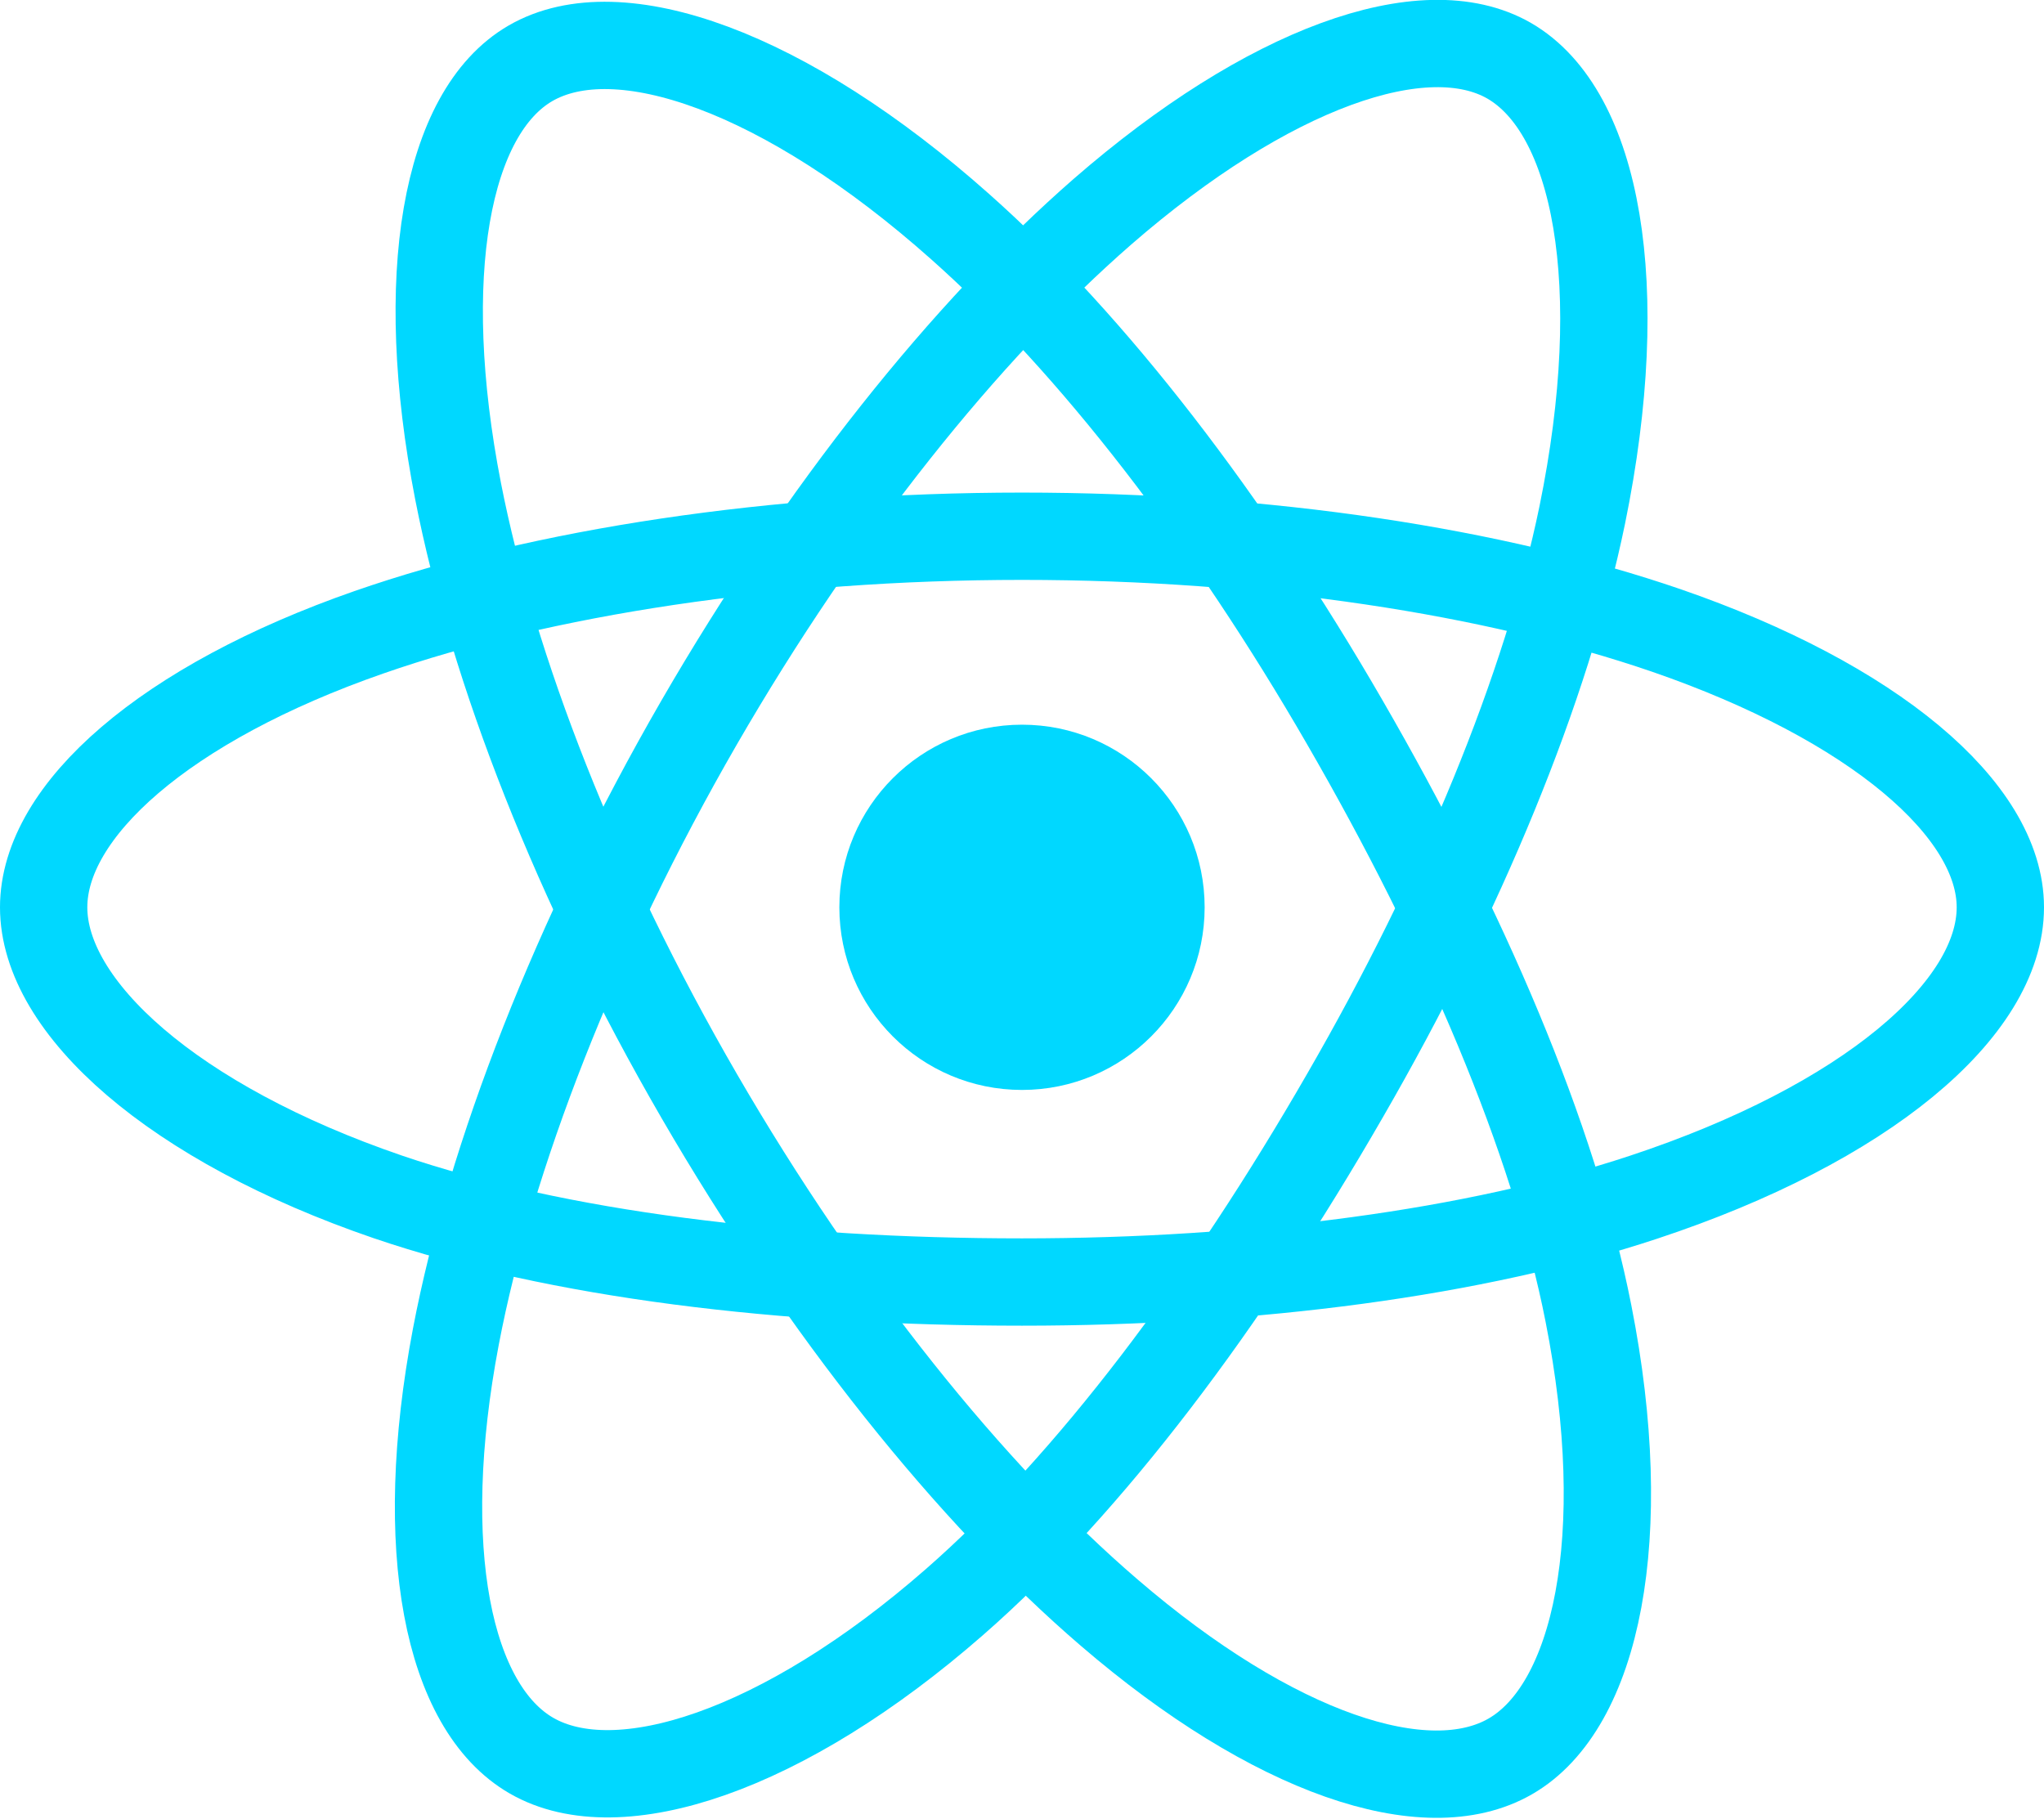
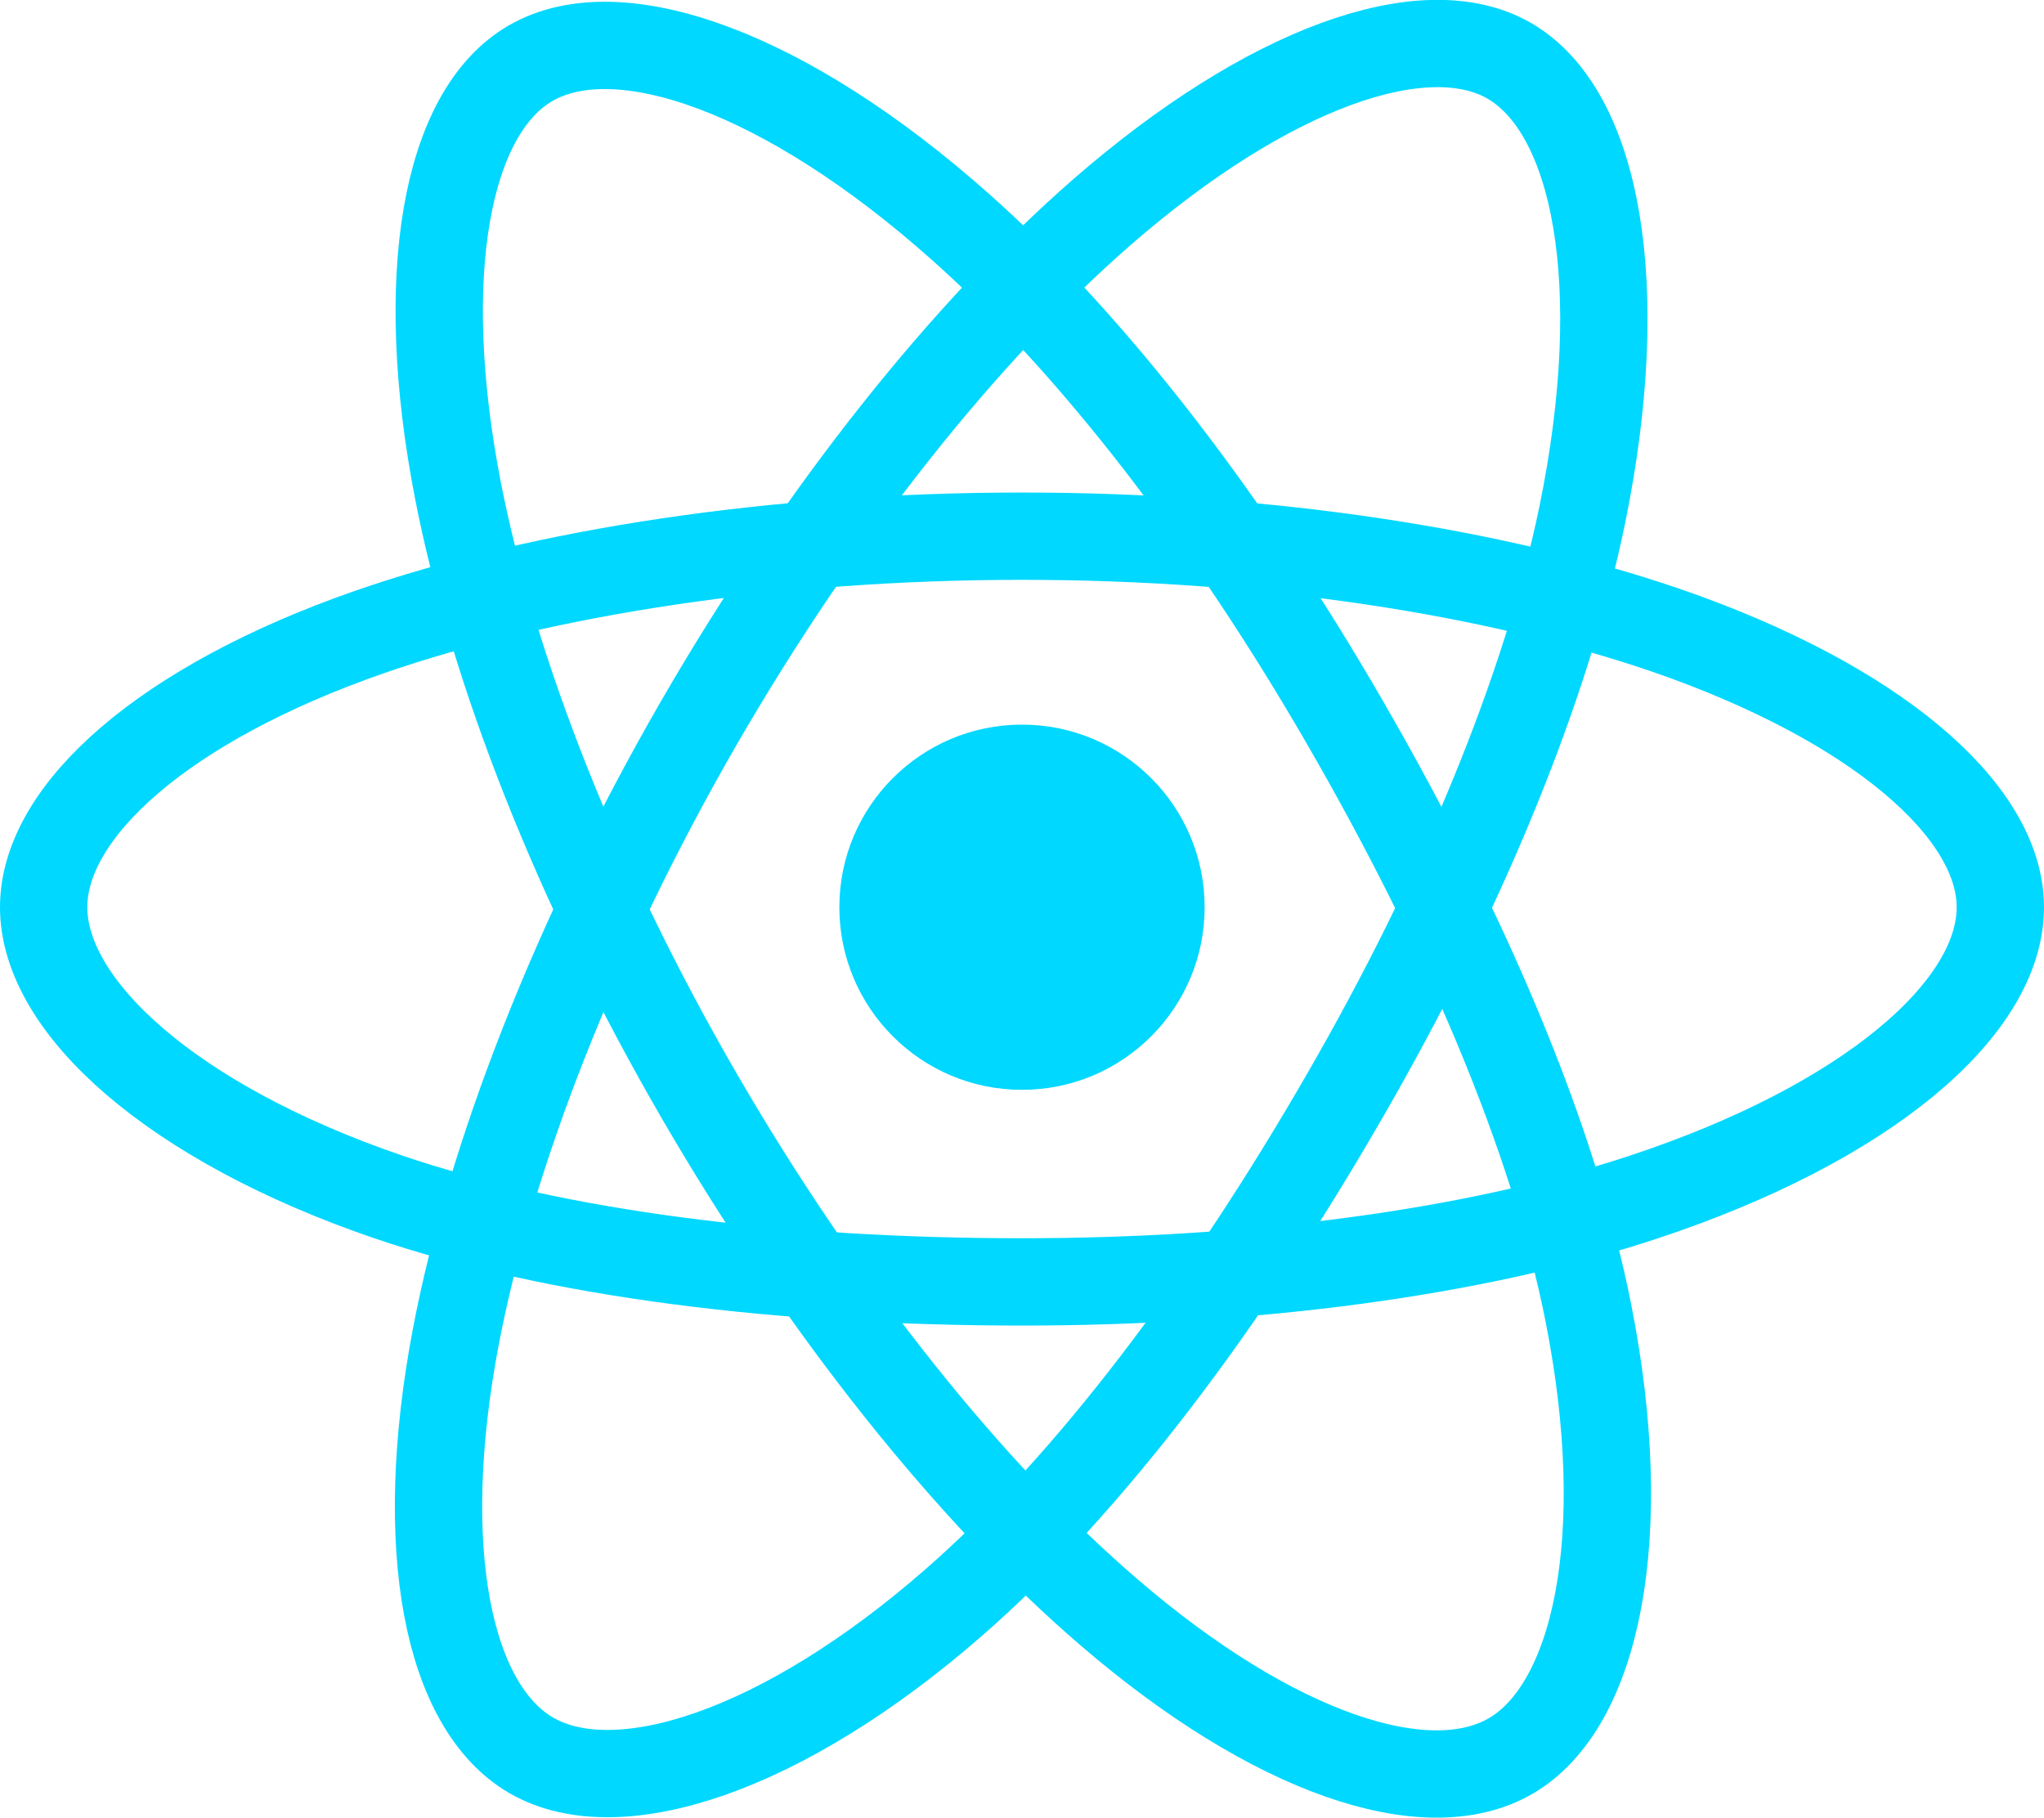
- <svg xmlns="http://www.w3.org/2000/svg" version="1.1" id="Layer_2" x="0" y="0" viewBox="0 0 561.8 499.8" xml:space="preserve" enable-background="new 0 0 561.8 499.8">
-   <style type="text/css">
- 	.st0{fill:#00D8FF;}
- 	.st1{fill:none;stroke:#00D8FF;stroke-width:24;stroke-miterlimit:10;}
- </style>
-   <circle class="st0" cx="280.9" cy="249.4" r="50.2" />
-   <path class="st1" d="M280.9 147.4c67.4 0 129.9 9.7 177.1 25.9 56.8 19.6 91.8 49.2 91.8 76.1 0 28-37 59.5-98.1 79.7 -46.2 15.3-106.9 23.3-170.8 23.3 -65.6 0-127.6-7.5-174.3-23.4 -59-20.2-94.6-52.1-94.6-79.6 0-26.6 33.4-56.1 89.4-75.6C148.8 157.3 212.9 147.4 280.9 147.4z" />
-   <path class="st1" d="M192.1 198.7C225.8 140.4 265.4 91 303 58.2c45.4-39.5 88.5-54.9 111.8-41.5 24.2 14 33 61.8 20.1 124.8 -9.8 47.6-33.2 104.2-65.2 159.6 -32.7 56.8-70.2 106.8-107.4 139.3 -47 41.1-92.4 55.9-116.2 42.2 -23.1-13.3-31.9-56.9-20.8-115.2C134.7 318.1 158.1 257.6 192.1 198.7z" />
-   <path class="st1" d="M192.2 301.3C158.4 243 135.5 184 125.9 135c-11.5-59-3.4-104.1 19.9-117.6 24.2-14 70.1 2.2 118.1 44.9 36.4 32.3 73.7 80.8 105.7 136.2 32.8 56.7 57.5 114.2 67 162.6 12.1 61.2 2.3 108-21.5 121.7 -23.1 13.3-65.2-0.8-110.2-39.5C266.9 410.7 226.3 360.1 192.2 301.3z" />
+ <svg xmlns="http://www.w3.org/2000/svg" version="1.1" id="Layer_2_1_" x="0px" y="0px" viewBox="0 0 561.8 499.7" style="enable-background:new 0 0 561.8 499.7;" xml:space="preserve">
+   <circle style="fill:#00D8FF;" cx="280.9" cy="249.4" r="50.2" />
+   <path style="fill:none;stroke:#00D8FF;stroke-width:24;stroke-miterlimit:10;" d="M280.9,147.4c67.4,0,129.9,9.7,177.1,25.9  c56.8,19.6,91.8,49.2,91.8,76.1c0,28-37,59.5-98.1,79.7c-46.2,15.3-106.9,23.3-170.8,23.3c-65.6,0-127.6-7.5-174.3-23.4  c-59-20.2-94.6-52.1-94.6-79.6c0-26.6,33.4-56.1,89.4-75.6C148.8,157.3,212.9,147.4,280.9,147.4z" />
+   <path style="fill:none;stroke:#00D8FF;stroke-width:24;stroke-miterlimit:10;" d="M192.1,198.7C225.8,140.4,265.4,91,303,58.2  c45.4-39.5,88.5-54.9,111.8-41.5c24.2,14,33,61.8,20.1,124.8c-9.8,47.6-33.2,104.2-65.2,159.6c-32.7,56.8-70.2,106.8-107.4,139.3  c-47,41.1-92.4,55.9-116.2,42.2c-23.1-13.3-31.9-56.9-20.8-115.2C134.7,318.1,158.1,257.6,192.1,198.7z" />
+   <path style="fill:none;stroke:#00D8FF;stroke-width:24;stroke-miterlimit:10;" d="M192.2,301.3C158.4,243,135.5,184,125.9,135  c-11.5-59-3.4-104.1,19.9-117.6c24.2-14,70.1,2.2,118.1,44.9c36.4,32.3,73.7,80.8,105.7,136.2c32.8,56.7,57.5,114.2,67,162.6  c12.1,61.2,2.3,108-21.5,121.7c-23.1,13.3-65.2-0.8-110.2-39.5C266.9,410.7,226.3,360.1,192.2,301.3z" />
</svg>
